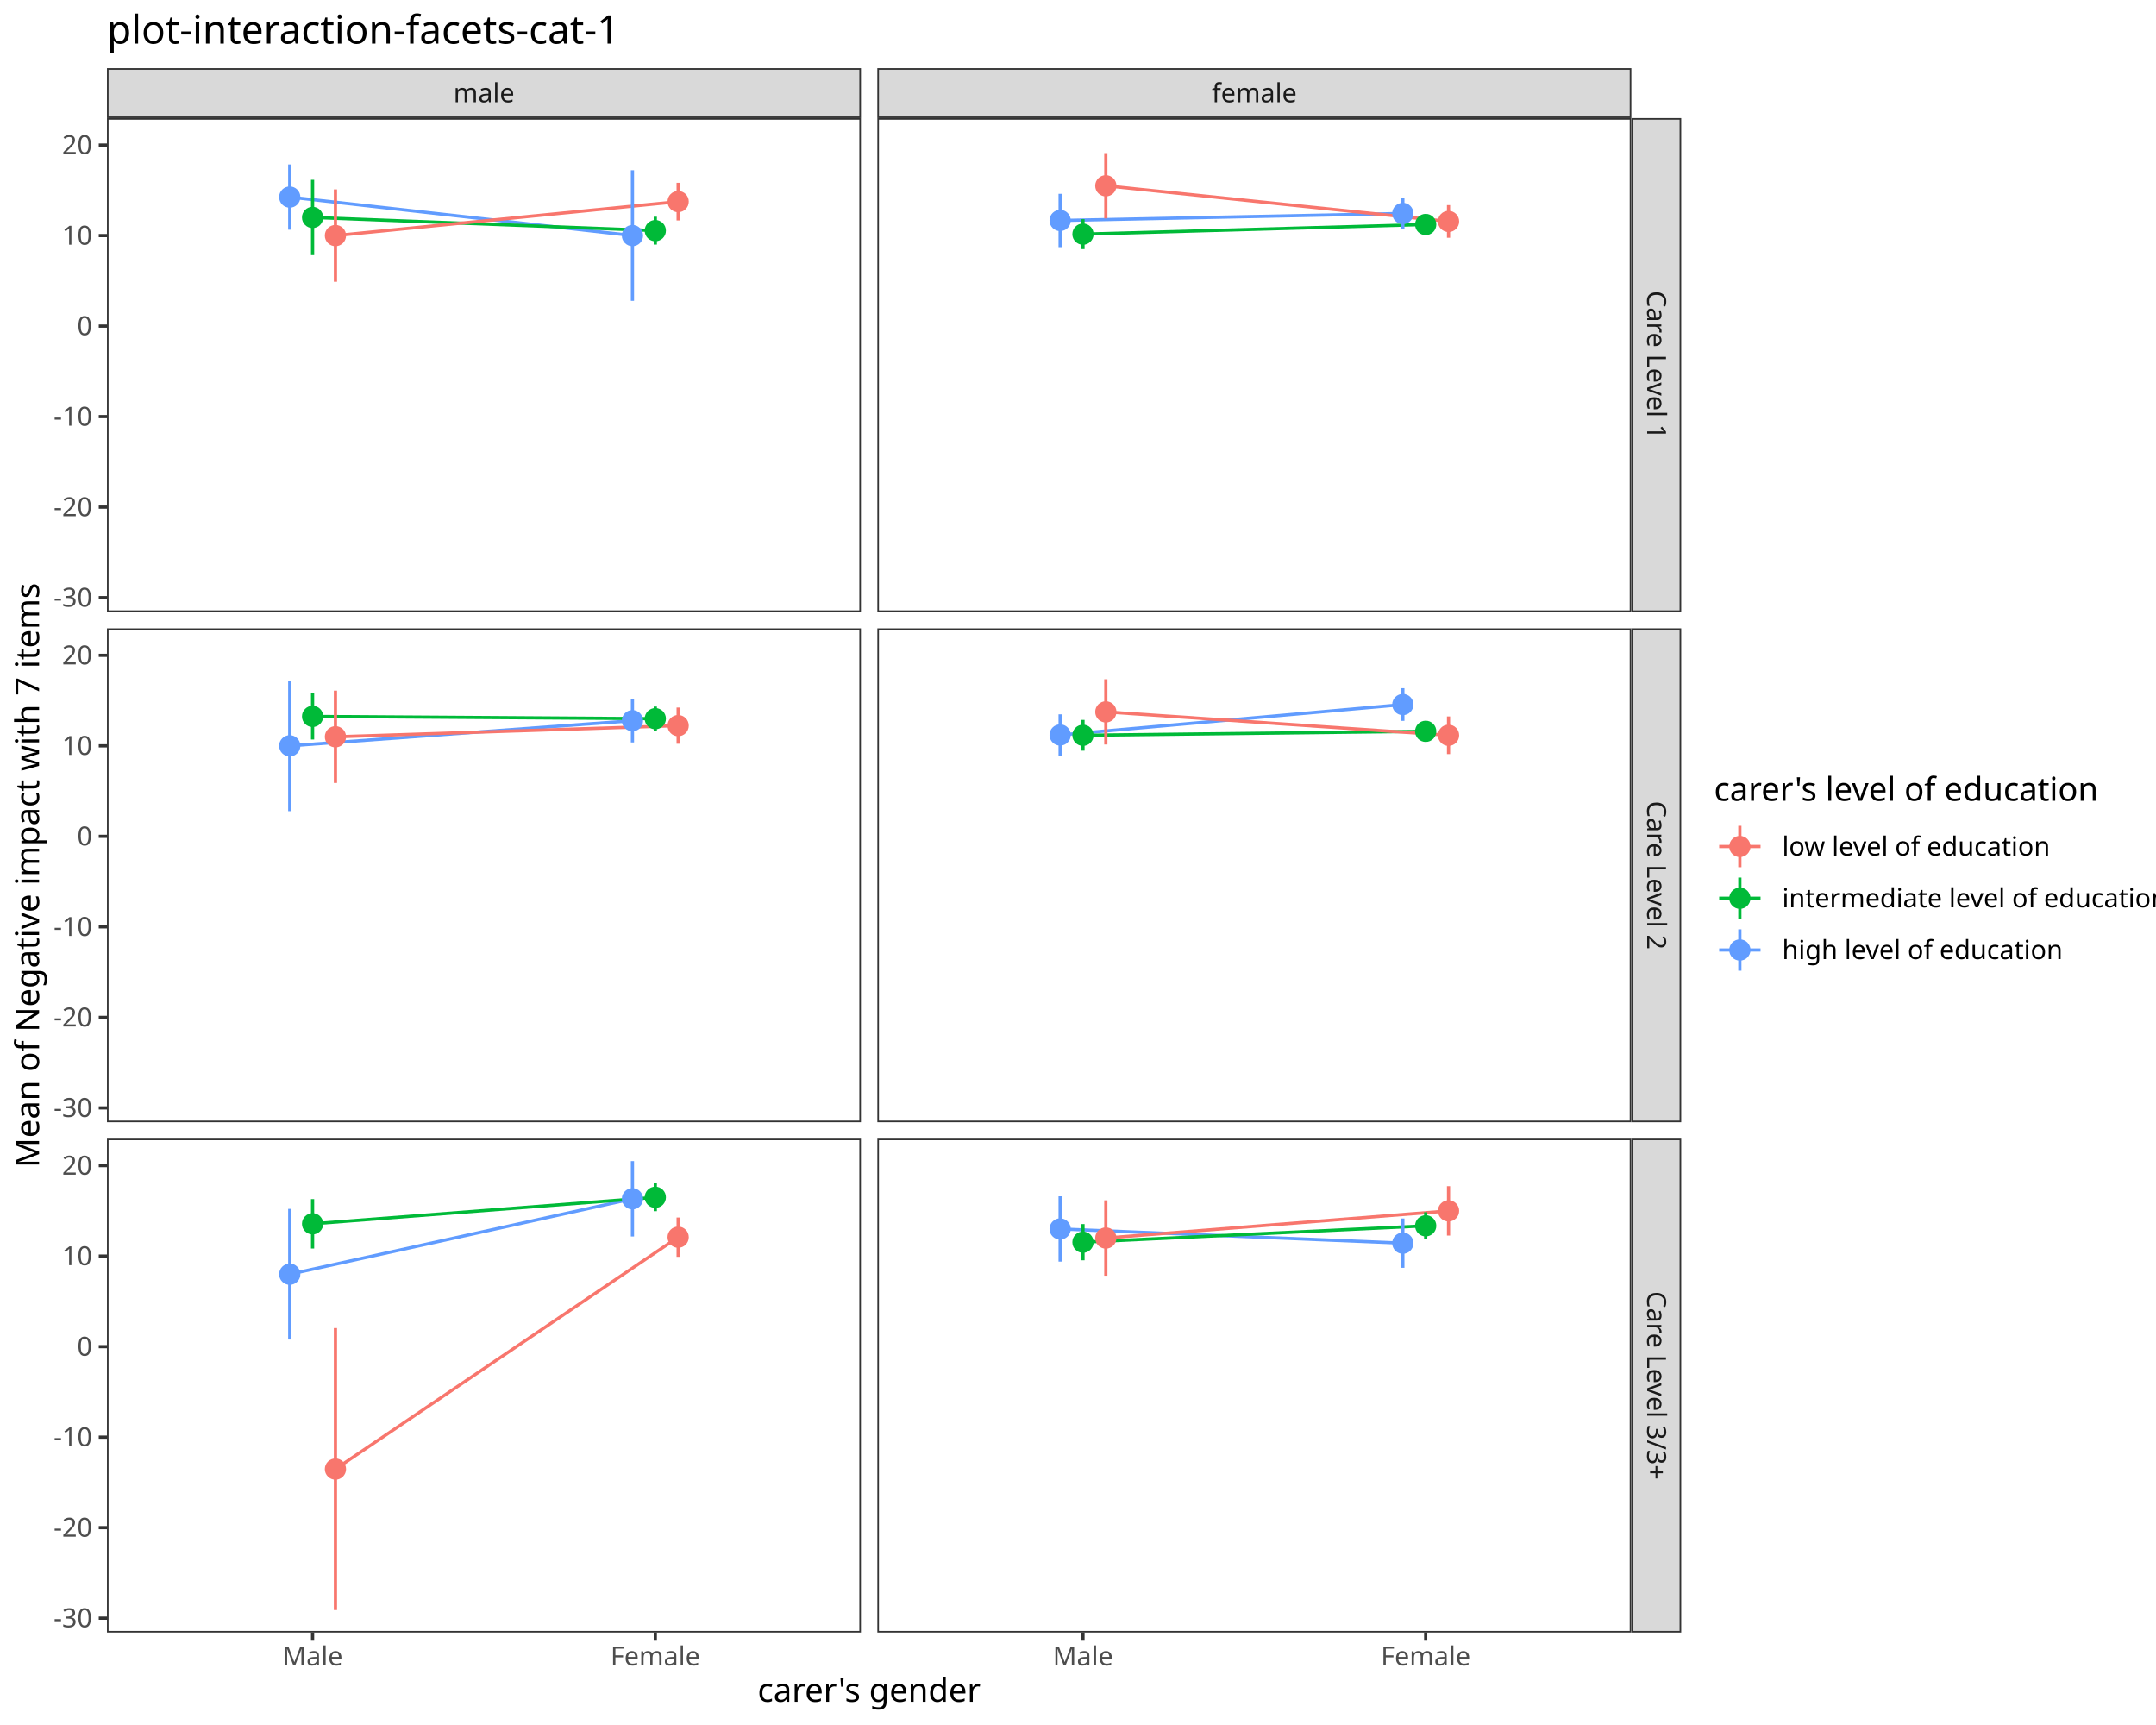
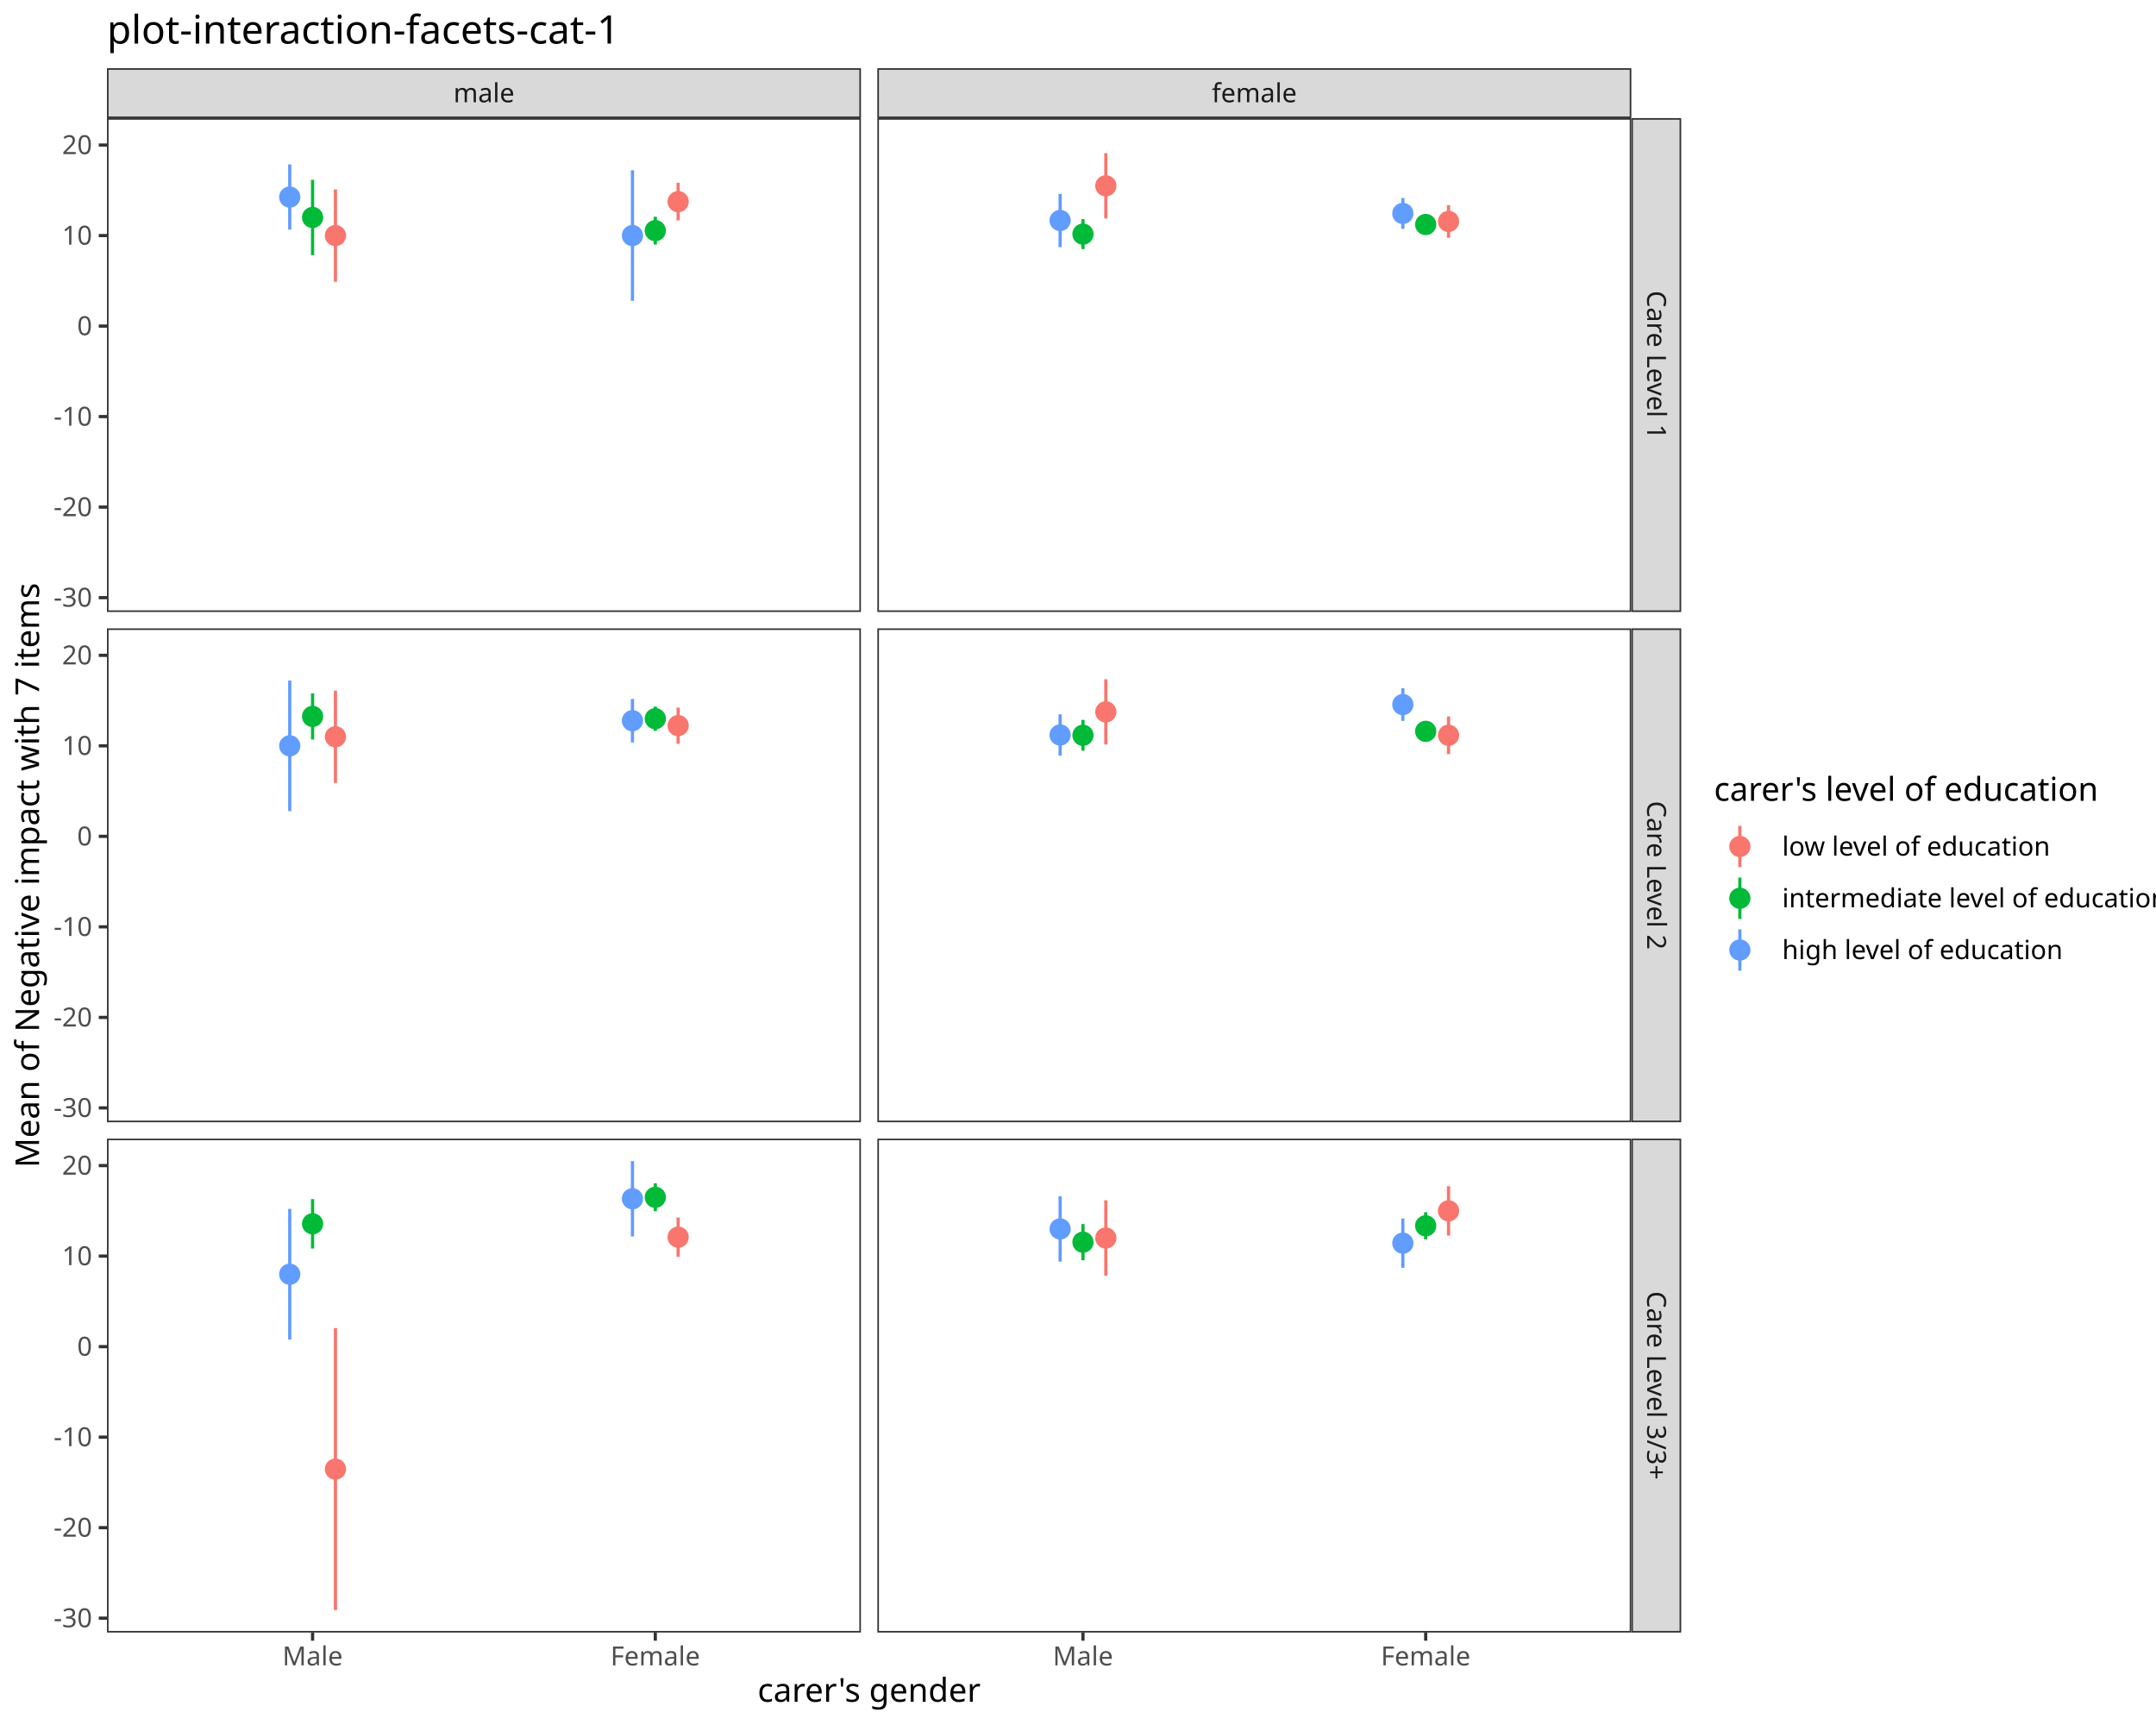
<svg xmlns="http://www.w3.org/2000/svg" class="svglite" data-engine-version="2.0" width="720.00pt" height="576.00pt" viewBox="0 0 720.00 576.00">
  <defs>
    <style type="text/css">
    .svglite line, .svglite polyline, .svglite polygon, .svglite path, .svglite rect, .svglite circle {
      fill: none;
      stroke: #000000;
      stroke-linecap: round;
      stroke-linejoin: round;
      stroke-miterlimit: 10.00;
    }
  </style>
  </defs>
  <rect width="100%" height="100%" style="stroke: none; fill: #FFFFFF;" />
  <defs>
    <clipPath id="cpMC4wMHw3MjAuMDB8MC4wMHw1NzYuMDA=">
      <rect x="0.00" y="0.00" width="720.00" height="576.00" />
    </clipPath>
  </defs>
  <g clip-path="url(#cpMC4wMHw3MjAuMDB8MC4wMHw1NzYuMDA=)">
    <rect x="0.00" y="0.00" width="720.00" height="576.00" style="stroke-width: 1.07; stroke: #FFFFFF; fill: #FFFFFF;" />
  </g>
  <defs>
    <clipPath id="cpMzUuNzJ8Mjg3LjUxfDM5LjQzfDIwNC4zNA==">
      <rect x="35.72" y="39.43" width="251.79" height="164.91" />
    </clipPath>
  </defs>
  <g clip-path="url(#cpMzUuNzJ8Mjg3LjUxfDM5LjQzfDIwNC4zNA==)">
    <rect x="35.72" y="39.43" width="251.79" height="164.91" style="stroke-width: 1.07; stroke: none; fill: #FFFFFF;" />
-     <polyline points="96.76,65.81 211.21,78.66 " style="stroke-width: 1.07; stroke: #619CFF; stroke-linecap: butt;" />
-     <polyline points="104.39,72.61 218.84,77.01 " style="stroke-width: 1.07; stroke: #00BA38; stroke-linecap: butt;" />
-     <polyline points="112.02,78.66 226.47,67.32 " style="stroke-width: 1.07; stroke: #F8766D; stroke-linecap: butt;" />
    <line x1="112.02" y1="94.08" x2="112.02" y2="63.24" style="stroke-width: 1.07; stroke: #F8766D; stroke-linecap: butt;" />
    <line x1="104.39" y1="85.20" x2="104.39" y2="60.03" style="stroke-width: 1.07; stroke: #00BA38; stroke-linecap: butt;" />
    <line x1="96.76" y1="76.71" x2="96.76" y2="54.91" style="stroke-width: 1.07; stroke: #619CFF; stroke-linecap: butt;" />
    <line x1="226.47" y1="73.62" x2="226.47" y2="61.03" style="stroke-width: 1.07; stroke: #F8766D; stroke-linecap: butt;" />
    <line x1="218.84" y1="81.66" x2="218.84" y2="72.36" style="stroke-width: 1.07; stroke: #00BA38; stroke-linecap: butt;" />
    <line x1="211.21" y1="100.46" x2="211.21" y2="56.86" style="stroke-width: 1.07; stroke: #619CFF; stroke-linecap: butt;" />
    <circle cx="112.02" cy="78.66" r="2.84" style="stroke-width: 1.42; stroke: #F8766D; fill: #F8766D;" />
    <circle cx="104.39" cy="72.61" r="2.84" style="stroke-width: 1.42; stroke: #00BA38; fill: #00BA38;" />
    <circle cx="96.76" cy="65.81" r="2.84" style="stroke-width: 1.42; stroke: #619CFF; fill: #619CFF;" />
    <circle cx="226.47" cy="67.32" r="2.84" style="stroke-width: 1.42; stroke: #F8766D; fill: #F8766D;" />
    <circle cx="218.84" cy="77.01" r="2.84" style="stroke-width: 1.42; stroke: #00BA38; fill: #00BA38;" />
    <circle cx="211.21" cy="78.66" r="2.84" style="stroke-width: 1.42; stroke: #619CFF; fill: #619CFF;" />
    <rect x="35.72" y="39.43" width="251.79" height="164.91" style="stroke-width: 1.07; stroke: #333333;" />
  </g>
  <g clip-path="url(#cpMC4wMHw3MjAuMDB8MC4wMHw1NzYuMDA=)">
</g>
  <defs>
    <clipPath id="cpMzUuNzJ8Mjg3LjUxfDIwOS44MnwzNzQuNzM=">
      <rect x="35.72" y="209.82" width="251.79" height="164.91" />
    </clipPath>
  </defs>
  <g clip-path="url(#cpMzUuNzJ8Mjg3LjUxfDIwOS44MnwzNzQuNzM=)">
    <rect x="35.72" y="209.82" width="251.79" height="164.91" style="stroke-width: 1.07; stroke: none; fill: #FFFFFF;" />
-     <polyline points="96.76,249.04 211.21,240.65 " style="stroke-width: 1.07; stroke: #619CFF; stroke-linecap: butt;" />
-     <polyline points="104.39,239.22 218.84,239.98 " style="stroke-width: 1.07; stroke: #00BA38; stroke-linecap: butt;" />
-     <polyline points="112.02,246.02 226.47,242.30 " style="stroke-width: 1.07; stroke: #F8766D; stroke-linecap: butt;" />
    <line x1="112.02" y1="261.44" x2="112.02" y2="230.61" style="stroke-width: 1.07; stroke: #F8766D; stroke-linecap: butt;" />
    <line x1="104.39" y1="246.93" x2="104.39" y2="231.51" style="stroke-width: 1.07; stroke: #00BA38; stroke-linecap: butt;" />
    <line x1="96.76" y1="270.85" x2="96.76" y2="227.24" style="stroke-width: 1.07; stroke: #619CFF; stroke-linecap: butt;" />
    <line x1="226.47" y1="248.35" x2="226.47" y2="236.26" style="stroke-width: 1.07; stroke: #F8766D; stroke-linecap: butt;" />
    <line x1="218.84" y1="244.03" x2="218.84" y2="235.93" style="stroke-width: 1.07; stroke: #00BA38; stroke-linecap: butt;" />
    <line x1="211.21" y1="247.92" x2="211.21" y2="233.38" style="stroke-width: 1.07; stroke: #619CFF; stroke-linecap: butt;" />
    <circle cx="112.02" cy="246.02" r="2.84" style="stroke-width: 1.42; stroke: #F8766D; fill: #F8766D;" />
    <circle cx="104.39" cy="239.22" r="2.84" style="stroke-width: 1.42; stroke: #00BA38; fill: #00BA38;" />
    <circle cx="96.76" cy="249.04" r="2.84" style="stroke-width: 1.42; stroke: #619CFF; fill: #619CFF;" />
    <circle cx="226.47" cy="242.30" r="2.84" style="stroke-width: 1.42; stroke: #F8766D; fill: #F8766D;" />
    <circle cx="218.84" cy="239.98" r="2.84" style="stroke-width: 1.42; stroke: #00BA38; fill: #00BA38;" />
    <circle cx="211.21" cy="240.65" r="2.84" style="stroke-width: 1.42; stroke: #619CFF; fill: #619CFF;" />
    <rect x="35.72" y="209.82" width="251.79" height="164.91" style="stroke-width: 1.07; stroke: #333333;" />
  </g>
  <g clip-path="url(#cpMC4wMHw3MjAuMDB8MC4wMHw1NzYuMDA=)">
</g>
  <defs>
    <clipPath id="cpMzUuNzJ8Mjg3LjUxfDM4MC4yMXw1NDUuMTE=">
      <rect x="35.72" y="380.21" width="251.79" height="164.91" />
    </clipPath>
  </defs>
  <g clip-path="url(#cpMzUuNzJ8Mjg3LjUxfDM4MC4yMXw1NDUuMTE=)">
    <rect x="35.72" y="380.21" width="251.79" height="164.91" style="stroke-width: 1.07; stroke: none; fill: #FFFFFF;" />
-     <polyline points="96.76,425.48 211.21,400.29 " style="stroke-width: 1.07; stroke: #619CFF; stroke-linecap: butt;" />
-     <polyline points="104.39,408.64 218.84,399.79 " style="stroke-width: 1.07; stroke: #00BA38; stroke-linecap: butt;" />
-     <polyline points="112.02,490.55 226.47,413.11 " style="stroke-width: 1.07; stroke: #F8766D; stroke-linecap: butt;" />
    <line x1="112.02" y1="537.62" x2="112.02" y2="443.47" style="stroke-width: 1.07; stroke: #F8766D; stroke-linecap: butt;" />
    <line x1="104.39" y1="416.88" x2="104.39" y2="400.40" style="stroke-width: 1.07; stroke: #00BA38; stroke-linecap: butt;" />
    <line x1="96.76" y1="447.28" x2="96.76" y2="403.67" style="stroke-width: 1.07; stroke: #619CFF; stroke-linecap: butt;" />
    <line x1="226.47" y1="419.68" x2="226.47" y2="406.54" style="stroke-width: 1.07; stroke: #F8766D; stroke-linecap: butt;" />
    <line x1="218.84" y1="404.43" x2="218.84" y2="395.14" style="stroke-width: 1.07; stroke: #00BA38; stroke-linecap: butt;" />
    <line x1="211.21" y1="412.88" x2="211.21" y2="387.70" style="stroke-width: 1.07; stroke: #619CFF; stroke-linecap: butt;" />
    <circle cx="112.02" cy="490.55" r="2.84" style="stroke-width: 1.42; stroke: #F8766D; fill: #F8766D;" />
    <circle cx="104.39" cy="408.64" r="2.84" style="stroke-width: 1.42; stroke: #00BA38; fill: #00BA38;" />
    <circle cx="96.76" cy="425.48" r="2.84" style="stroke-width: 1.42; stroke: #619CFF; fill: #619CFF;" />
    <circle cx="226.47" cy="413.11" r="2.84" style="stroke-width: 1.42; stroke: #F8766D; fill: #F8766D;" />
    <circle cx="218.84" cy="399.79" r="2.84" style="stroke-width: 1.42; stroke: #00BA38; fill: #00BA38;" />
    <circle cx="211.21" cy="400.29" r="2.84" style="stroke-width: 1.42; stroke: #619CFF; fill: #619CFF;" />
    <rect x="35.72" y="380.21" width="251.79" height="164.91" style="stroke-width: 1.07; stroke: #333333;" />
  </g>
  <g clip-path="url(#cpMC4wMHw3MjAuMDB8MC4wMHw1NzYuMDA=)">
</g>
  <defs>
    <clipPath id="cpMjkyLjk5fDU0NC43OHwzOS40M3wyMDQuMzQ=">
      <rect x="292.99" y="39.43" width="251.79" height="164.91" />
    </clipPath>
  </defs>
  <g clip-path="url(#cpMjkyLjk5fDU0NC43OHwzOS40M3wyMDQuMzQ=)">
    <rect x="292.99" y="39.43" width="251.79" height="164.91" style="stroke-width: 1.07; stroke: none; fill: #FFFFFF;" />
-     <polyline points="354.03,73.62 468.48,71.27 " style="stroke-width: 1.07; stroke: #619CFF; stroke-linecap: butt;" />
-     <polyline points="361.66,78.18 476.11,74.96 " style="stroke-width: 1.07; stroke: #00BA38; stroke-linecap: butt;" />
-     <polyline points="369.29,62.04 483.74,73.94 " style="stroke-width: 1.07; stroke: #F8766D; stroke-linecap: butt;" />
    <line x1="369.29" y1="72.94" x2="369.29" y2="51.13" style="stroke-width: 1.07; stroke: #F8766D; stroke-linecap: butt;" />
    <line x1="361.66" y1="83.18" x2="361.66" y2="73.18" style="stroke-width: 1.07; stroke: #00BA38; stroke-linecap: butt;" />
    <line x1="354.03" y1="82.52" x2="354.03" y2="64.72" style="stroke-width: 1.07; stroke: #619CFF; stroke-linecap: butt;" />
    <line x1="483.74" y1="79.39" x2="483.74" y2="68.49" style="stroke-width: 1.07; stroke: #F8766D; stroke-linecap: butt;" />
    <line x1="476.11" y1="77.93" x2="476.11" y2="72.00" style="stroke-width: 1.07; stroke: #00BA38; stroke-linecap: butt;" />
    <line x1="468.48" y1="76.41" x2="468.48" y2="66.13" style="stroke-width: 1.07; stroke: #619CFF; stroke-linecap: butt;" />
    <circle cx="369.29" cy="62.04" r="2.84" style="stroke-width: 1.42; stroke: #F8766D; fill: #F8766D;" />
    <circle cx="361.66" cy="78.18" r="2.84" style="stroke-width: 1.42; stroke: #00BA38; fill: #00BA38;" />
    <circle cx="354.03" cy="73.62" r="2.84" style="stroke-width: 1.42; stroke: #619CFF; fill: #619CFF;" />
    <circle cx="483.74" cy="73.94" r="2.84" style="stroke-width: 1.42; stroke: #F8766D; fill: #F8766D;" />
    <circle cx="476.11" cy="74.96" r="2.84" style="stroke-width: 1.42; stroke: #00BA38; fill: #00BA38;" />
    <circle cx="468.48" cy="71.27" r="2.84" style="stroke-width: 1.42; stroke: #619CFF; fill: #619CFF;" />
    <rect x="292.99" y="39.43" width="251.79" height="164.91" style="stroke-width: 1.07; stroke: #333333;" />
  </g>
  <g clip-path="url(#cpMC4wMHw3MjAuMDB8MC4wMHw1NzYuMDA=)">
</g>
  <defs>
    <clipPath id="cpMjkyLjk5fDU0NC43OHwyMDkuODJ8Mzc0Ljcz">
      <rect x="292.99" y="209.82" width="251.79" height="164.91" />
    </clipPath>
  </defs>
  <g clip-path="url(#cpMjkyLjk5fDU0NC43OHwyMDkuODJ8Mzc0Ljcz)">
    <rect x="292.99" y="209.82" width="251.79" height="164.91" style="stroke-width: 1.07; stroke: none; fill: #FFFFFF;" />
-     <polyline points="354.03,245.42 468.48,235.26 " style="stroke-width: 1.07; stroke: #619CFF; stroke-linecap: butt;" />
-     <polyline points="361.66,245.52 476.11,244.20 " style="stroke-width: 1.07; stroke: #00BA38; stroke-linecap: butt;" />
-     <polyline points="369.29,237.71 483.74,245.52 " style="stroke-width: 1.07; stroke: #F8766D; stroke-linecap: butt;" />
    <line x1="369.29" y1="248.61" x2="369.29" y2="226.81" style="stroke-width: 1.07; stroke: #F8766D; stroke-linecap: butt;" />
    <line x1="361.66" y1="250.66" x2="361.66" y2="240.38" style="stroke-width: 1.07; stroke: #00BA38; stroke-linecap: butt;" />
    <line x1="354.03" y1="252.31" x2="354.03" y2="238.52" style="stroke-width: 1.07; stroke: #619CFF; stroke-linecap: butt;" />
    <line x1="483.74" y1="251.81" x2="483.74" y2="239.23" style="stroke-width: 1.07; stroke: #F8766D; stroke-linecap: butt;" />
    <line x1="476.11" y1="247.19" x2="476.11" y2="241.20" style="stroke-width: 1.07; stroke: #00BA38; stroke-linecap: butt;" />
    <line x1="468.48" y1="240.71" x2="468.48" y2="229.80" style="stroke-width: 1.07; stroke: #619CFF; stroke-linecap: butt;" />
    <circle cx="369.29" cy="237.71" r="2.84" style="stroke-width: 1.42; stroke: #F8766D; fill: #F8766D;" />
    <circle cx="361.66" cy="245.52" r="2.84" style="stroke-width: 1.42; stroke: #00BA38; fill: #00BA38;" />
    <circle cx="354.03" cy="245.42" r="2.84" style="stroke-width: 1.42; stroke: #619CFF; fill: #619CFF;" />
    <circle cx="483.74" cy="245.52" r="2.84" style="stroke-width: 1.42; stroke: #F8766D; fill: #F8766D;" />
    <circle cx="476.11" cy="244.20" r="2.84" style="stroke-width: 1.42; stroke: #00BA38; fill: #00BA38;" />
    <circle cx="468.48" cy="235.26" r="2.84" style="stroke-width: 1.42; stroke: #619CFF; fill: #619CFF;" />
    <rect x="292.99" y="209.82" width="251.79" height="164.91" style="stroke-width: 1.07; stroke: #333333;" />
  </g>
  <g clip-path="url(#cpMC4wMHw3MjAuMDB8MC4wMHw1NzYuMDA=)">
</g>
  <defs>
    <clipPath id="cpMjkyLjk5fDU0NC43OHwzODAuMjF8NTQ1LjEx">
      <rect x="292.99" y="380.21" width="251.79" height="164.91" />
    </clipPath>
  </defs>
  <g clip-path="url(#cpMjkyLjk5fDU0NC43OHwzODAuMjF8NTQ1LjEx)">
    <rect x="292.99" y="380.21" width="251.79" height="164.91" style="stroke-width: 1.07; stroke: none; fill: #FFFFFF;" />
-     <polyline points="354.03,410.36 468.48,415.11 " style="stroke-width: 1.07; stroke: #619CFF; stroke-linecap: butt;" />
-     <polyline points="361.66,414.78 476.11,409.31 " style="stroke-width: 1.07; stroke: #00BA38; stroke-linecap: butt;" />
-     <polyline points="369.29,413.39 483.74,404.32 " style="stroke-width: 1.07; stroke: #F8766D; stroke-linecap: butt;" />
    <line x1="369.29" y1="425.97" x2="369.29" y2="400.80" style="stroke-width: 1.07; stroke: #F8766D; stroke-linecap: butt;" />
    <line x1="361.66" y1="420.83" x2="361.66" y2="408.73" style="stroke-width: 1.07; stroke: #00BA38; stroke-linecap: butt;" />
    <line x1="354.03" y1="421.26" x2="354.03" y2="399.46" style="stroke-width: 1.07; stroke: #619CFF; stroke-linecap: butt;" />
    <line x1="483.74" y1="412.56" x2="483.74" y2="396.08" style="stroke-width: 1.07; stroke: #F8766D; stroke-linecap: butt;" />
    <line x1="476.11" y1="413.86" x2="476.11" y2="404.77" style="stroke-width: 1.07; stroke: #00BA38; stroke-linecap: butt;" />
    <line x1="468.48" y1="423.35" x2="468.48" y2="406.87" style="stroke-width: 1.07; stroke: #619CFF; stroke-linecap: butt;" />
    <circle cx="369.29" cy="413.39" r="2.84" style="stroke-width: 1.42; stroke: #F8766D; fill: #F8766D;" />
    <circle cx="361.66" cy="414.78" r="2.84" style="stroke-width: 1.42; stroke: #00BA38; fill: #00BA38;" />
    <circle cx="354.03" cy="410.36" r="2.84" style="stroke-width: 1.42; stroke: #619CFF; fill: #619CFF;" />
    <circle cx="483.74" cy="404.32" r="2.84" style="stroke-width: 1.42; stroke: #F8766D; fill: #F8766D;" />
    <circle cx="476.11" cy="409.31" r="2.84" style="stroke-width: 1.42; stroke: #00BA38; fill: #00BA38;" />
    <circle cx="468.48" cy="415.11" r="2.84" style="stroke-width: 1.42; stroke: #619CFF; fill: #619CFF;" />
    <rect x="292.99" y="380.21" width="251.79" height="164.91" style="stroke-width: 1.07; stroke: #333333;" />
  </g>
  <g clip-path="url(#cpMC4wMHw3MjAuMDB8MC4wMHw1NzYuMDA=)">
</g>
  <defs>
    <clipPath id="cpMzUuNzJ8Mjg3LjUxfDIyLjc4fDM5LjQz">
      <rect x="35.72" y="22.78" width="251.79" height="16.65" />
    </clipPath>
  </defs>
  <g clip-path="url(#cpMzUuNzJ8Mjg3LjUxfDIyLjc4fDM5LjQz)">
    <rect x="35.72" y="22.78" width="251.79" height="16.65" style="stroke-width: 1.07; stroke: #333333; fill: #D9D9D9;" />
    <text x="161.62" y="34.14" text-anchor="middle" style="font-size: 8.80px; fill: #1A1A1A; font-family: sans;" textLength="19.08px" lengthAdjust="spacingAndGlyphs">male</text>
  </g>
  <g clip-path="url(#cpMC4wMHw3MjAuMDB8MC4wMHw1NzYuMDA=)">
</g>
  <defs>
    <clipPath id="cpMjkyLjk5fDU0NC43OHwyMi43OHwzOS40Mw==">
      <rect x="292.99" y="22.78" width="251.79" height="16.65" />
    </clipPath>
  </defs>
  <g clip-path="url(#cpMjkyLjk5fDU0NC43OHwyMi43OHwzOS40Mw==)">
    <rect x="292.99" y="22.78" width="251.79" height="16.65" style="stroke-width: 1.07; stroke: #333333; fill: #D9D9D9;" />
    <text x="418.89" y="34.14" text-anchor="middle" style="font-size: 8.80px; fill: #1A1A1A; font-family: sans;" textLength="26.42px" lengthAdjust="spacingAndGlyphs">female</text>
  </g>
  <g clip-path="url(#cpMC4wMHw3MjAuMDB8MC4wMHw1NzYuMDA=)">
</g>
  <defs>
    <clipPath id="cpNTQ0Ljc4fDU2MS40M3wzOS40M3wyMDQuMzQ=">
      <rect x="544.78" y="39.43" width="16.65" height="164.91" />
    </clipPath>
  </defs>
  <g clip-path="url(#cpNTQ0Ljc4fDU2MS40M3wzOS40M3wyMDQuMzQ=)">
    <rect x="544.78" y="39.43" width="16.65" height="164.91" style="stroke-width: 1.07; stroke: #333333; fill: #D9D9D9;" />
    <text transform="translate(550.08,121.89) rotate(90)" text-anchor="middle" style="font-size: 8.80px; fill: #1A1A1A; font-family: sans;" textLength="49.90px" lengthAdjust="spacingAndGlyphs">Care Level 1</text>
  </g>
  <g clip-path="url(#cpMC4wMHw3MjAuMDB8MC4wMHw1NzYuMDA=)">
</g>
  <defs>
    <clipPath id="cpNTQ0Ljc4fDU2MS40M3wyMDkuODJ8Mzc0Ljcz">
      <rect x="544.78" y="209.82" width="16.65" height="164.91" />
    </clipPath>
  </defs>
  <g clip-path="url(#cpNTQ0Ljc4fDU2MS40M3wyMDkuODJ8Mzc0Ljcz)">
    <rect x="544.78" y="209.82" width="16.65" height="164.91" style="stroke-width: 1.07; stroke: #333333; fill: #D9D9D9;" />
    <text transform="translate(550.08,292.27) rotate(90)" text-anchor="middle" style="font-size: 8.80px; fill: #1A1A1A; font-family: sans;" textLength="49.90px" lengthAdjust="spacingAndGlyphs">Care Level 2</text>
  </g>
  <g clip-path="url(#cpMC4wMHw3MjAuMDB8MC4wMHw1NzYuMDA=)">
</g>
  <defs>
    <clipPath id="cpNTQ0Ljc4fDU2MS40M3wzODAuMjF8NTQ1LjEx">
      <rect x="544.78" y="380.21" width="16.65" height="164.91" />
    </clipPath>
  </defs>
  <g clip-path="url(#cpNTQ0Ljc4fDU2MS40M3wzODAuMjF8NTQ1LjEx)">
    <rect x="544.78" y="380.21" width="16.65" height="164.91" style="stroke-width: 1.07; stroke: #333333; fill: #D9D9D9;" />
    <text transform="translate(550.08,462.66) rotate(90)" text-anchor="middle" style="font-size: 8.80px; fill: #1A1A1A; font-family: sans;" textLength="62.38px" lengthAdjust="spacingAndGlyphs">Care Level 3/3+</text>
  </g>
  <g clip-path="url(#cpMC4wMHw3MjAuMDB8MC4wMHw1NzYuMDA=)">
    <polyline points="104.39,547.85 104.39,545.11 " style="stroke-width: 1.07; stroke: #333333; stroke-linecap: butt;" />
    <polyline points="218.84,547.85 218.84,545.11 " style="stroke-width: 1.07; stroke: #333333; stroke-linecap: butt;" />
    <text x="104.39" y="556.10" text-anchor="middle" style="font-size: 8.80px; fill: #4D4D4D; font-family: sans;" textLength="19.08px" lengthAdjust="spacingAndGlyphs">Male</text>
    <text x="218.84" y="556.10" text-anchor="middle" style="font-size: 8.80px; fill: #4D4D4D; font-family: sans;" textLength="29.35px" lengthAdjust="spacingAndGlyphs">Female</text>
    <polyline points="361.66,547.85 361.66,545.11 " style="stroke-width: 1.07; stroke: #333333; stroke-linecap: butt;" />
    <polyline points="476.11,547.85 476.11,545.11 " style="stroke-width: 1.07; stroke: #333333; stroke-linecap: butt;" />
    <text x="361.66" y="556.10" text-anchor="middle" style="font-size: 8.80px; fill: #4D4D4D; font-family: sans;" textLength="19.08px" lengthAdjust="spacingAndGlyphs">Male</text>
    <text x="476.11" y="556.10" text-anchor="middle" style="font-size: 8.80px; fill: #4D4D4D; font-family: sans;" textLength="29.35px" lengthAdjust="spacingAndGlyphs">Female</text>
    <text x="30.79" y="202.58" text-anchor="end" style="font-size: 8.80px; fill: #4D4D4D; font-family: sans;" textLength="12.72px" lengthAdjust="spacingAndGlyphs">-30</text>
    <text x="30.79" y="172.36" text-anchor="end" style="font-size: 8.80px; fill: #4D4D4D; font-family: sans;" textLength="12.72px" lengthAdjust="spacingAndGlyphs">-20</text>
    <text x="30.79" y="142.14" text-anchor="end" style="font-size: 8.80px; fill: #4D4D4D; font-family: sans;" textLength="12.72px" lengthAdjust="spacingAndGlyphs">-10</text>
    <text x="30.79" y="111.91" text-anchor="end" style="font-size: 8.80px; fill: #4D4D4D; font-family: sans;" textLength="4.89px" lengthAdjust="spacingAndGlyphs">0</text>
    <text x="30.79" y="81.69" text-anchor="end" style="font-size: 8.80px; fill: #4D4D4D; font-family: sans;" textLength="9.79px" lengthAdjust="spacingAndGlyphs">10</text>
    <text x="30.79" y="51.46" text-anchor="end" style="font-size: 8.80px; fill: #4D4D4D; font-family: sans;" textLength="9.79px" lengthAdjust="spacingAndGlyphs">20</text>
    <polyline points="32.98,199.56 35.72,199.56 " style="stroke-width: 1.07; stroke: #333333; stroke-linecap: butt;" />
    <polyline points="32.98,169.33 35.72,169.33 " style="stroke-width: 1.07; stroke: #333333; stroke-linecap: butt;" />
    <polyline points="32.98,139.11 35.72,139.11 " style="stroke-width: 1.07; stroke: #333333; stroke-linecap: butt;" />
    <polyline points="32.98,108.88 35.72,108.88 " style="stroke-width: 1.07; stroke: #333333; stroke-linecap: butt;" />
    <polyline points="32.98,78.66 35.72,78.66 " style="stroke-width: 1.07; stroke: #333333; stroke-linecap: butt;" />
    <polyline points="32.98,48.43 35.72,48.43 " style="stroke-width: 1.07; stroke: #333333; stroke-linecap: butt;" />
    <text x="30.79" y="372.97" text-anchor="end" style="font-size: 8.80px; fill: #4D4D4D; font-family: sans;" textLength="12.72px" lengthAdjust="spacingAndGlyphs">-30</text>
    <text x="30.79" y="342.75" text-anchor="end" style="font-size: 8.80px; fill: #4D4D4D; font-family: sans;" textLength="12.72px" lengthAdjust="spacingAndGlyphs">-20</text>
    <text x="30.79" y="312.52" text-anchor="end" style="font-size: 8.80px; fill: #4D4D4D; font-family: sans;" textLength="12.72px" lengthAdjust="spacingAndGlyphs">-10</text>
    <text x="30.79" y="282.30" text-anchor="end" style="font-size: 8.80px; fill: #4D4D4D; font-family: sans;" textLength="4.89px" lengthAdjust="spacingAndGlyphs">0</text>
    <text x="30.79" y="252.07" text-anchor="end" style="font-size: 8.80px; fill: #4D4D4D; font-family: sans;" textLength="9.79px" lengthAdjust="spacingAndGlyphs">10</text>
    <text x="30.79" y="221.85" text-anchor="end" style="font-size: 8.80px; fill: #4D4D4D; font-family: sans;" textLength="9.79px" lengthAdjust="spacingAndGlyphs">20</text>
    <polyline points="32.98,369.94 35.72,369.94 " style="stroke-width: 1.07; stroke: #333333; stroke-linecap: butt;" />
    <polyline points="32.98,339.72 35.72,339.72 " style="stroke-width: 1.07; stroke: #333333; stroke-linecap: butt;" />
    <polyline points="32.98,309.49 35.72,309.49 " style="stroke-width: 1.07; stroke: #333333; stroke-linecap: butt;" />
    <polyline points="32.98,279.27 35.72,279.27 " style="stroke-width: 1.07; stroke: #333333; stroke-linecap: butt;" />
    <polyline points="32.98,249.04 35.72,249.04 " style="stroke-width: 1.07; stroke: #333333; stroke-linecap: butt;" />
    <polyline points="32.98,218.82 35.72,218.82 " style="stroke-width: 1.07; stroke: #333333; stroke-linecap: butt;" />
    <text x="30.79" y="543.36" text-anchor="end" style="font-size: 8.80px; fill: #4D4D4D; font-family: sans;" textLength="12.72px" lengthAdjust="spacingAndGlyphs">-30</text>
    <text x="30.79" y="513.13" text-anchor="end" style="font-size: 8.80px; fill: #4D4D4D; font-family: sans;" textLength="12.72px" lengthAdjust="spacingAndGlyphs">-20</text>
    <text x="30.79" y="482.91" text-anchor="end" style="font-size: 8.80px; fill: #4D4D4D; font-family: sans;" textLength="12.72px" lengthAdjust="spacingAndGlyphs">-10</text>
    <text x="30.79" y="452.68" text-anchor="end" style="font-size: 8.80px; fill: #4D4D4D; font-family: sans;" textLength="4.89px" lengthAdjust="spacingAndGlyphs">0</text>
    <text x="30.79" y="422.46" text-anchor="end" style="font-size: 8.80px; fill: #4D4D4D; font-family: sans;" textLength="9.79px" lengthAdjust="spacingAndGlyphs">10</text>
    <text x="30.79" y="392.23" text-anchor="end" style="font-size: 8.80px; fill: #4D4D4D; font-family: sans;" textLength="9.79px" lengthAdjust="spacingAndGlyphs">20</text>
    <polyline points="32.98,540.33 35.72,540.33 " style="stroke-width: 1.07; stroke: #333333; stroke-linecap: butt;" />
    <polyline points="32.98,510.10 35.72,510.10 " style="stroke-width: 1.07; stroke: #333333; stroke-linecap: butt;" />
    <polyline points="32.98,479.88 35.72,479.88 " style="stroke-width: 1.07; stroke: #333333; stroke-linecap: butt;" />
    <polyline points="32.98,449.66 35.72,449.66 " style="stroke-width: 1.07; stroke: #333333; stroke-linecap: butt;" />
    <polyline points="32.98,419.43 35.72,419.43 " style="stroke-width: 1.07; stroke: #333333; stroke-linecap: butt;" />
    <polyline points="32.98,389.21 35.72,389.21 " style="stroke-width: 1.07; stroke: #333333; stroke-linecap: butt;" />
    <text x="290.25" y="568.24" text-anchor="middle" style="font-size: 11.00px; font-family: sans;" textLength="69.98px" lengthAdjust="spacingAndGlyphs">carer's gender</text>
    <text transform="translate(13.05,292.27) rotate(-90)" text-anchor="middle" style="font-size: 11.00px; font-family: sans;" textLength="182.83px" lengthAdjust="spacingAndGlyphs">Mean of Negative impact with 7 items</text>
    <rect x="572.39" y="258.69" width="142.13" height="67.17" style="stroke-width: 1.07; stroke: none; fill: #FFFFFF;" />
    <text x="572.39" y="267.40" style="font-size: 11.00px; font-family: sans;" textLength="121.35px" lengthAdjust="spacingAndGlyphs">carer's level of education</text>
    <rect x="572.39" y="274.02" width="17.28" height="17.28" style="stroke-width: 1.07; stroke: none; fill: #FFFFFF;" />
-     <line x1="574.12" y1="282.66" x2="587.94" y2="282.66" style="stroke-width: 1.07; stroke: #F8766D; stroke-linecap: butt;" />
    <line x1="581.03" y1="289.57" x2="581.03" y2="275.75" style="stroke-width: 1.07; stroke: #F8766D; stroke-linecap: butt;" />
    <circle cx="581.03" cy="282.66" r="2.84" style="stroke-width: 1.42; stroke: #F8766D; fill: #F8766D;" />
    <rect x="572.39" y="291.30" width="17.28" height="17.28" style="stroke-width: 1.07; stroke: none; fill: #FFFFFF;" />
-     <line x1="574.12" y1="299.94" x2="587.94" y2="299.94" style="stroke-width: 1.07; stroke: #00BA38; stroke-linecap: butt;" />
    <line x1="581.03" y1="306.85" x2="581.03" y2="293.03" style="stroke-width: 1.07; stroke: #00BA38; stroke-linecap: butt;" />
    <circle cx="581.03" cy="299.94" r="2.84" style="stroke-width: 1.42; stroke: #00BA38; fill: #00BA38;" />
    <rect x="572.39" y="308.58" width="17.28" height="17.28" style="stroke-width: 1.07; stroke: none; fill: #FFFFFF;" />
-     <line x1="574.12" y1="317.22" x2="587.94" y2="317.22" style="stroke-width: 1.07; stroke: #619CFF; stroke-linecap: butt;" />
    <line x1="581.03" y1="324.13" x2="581.03" y2="310.31" style="stroke-width: 1.07; stroke: #619CFF; stroke-linecap: butt;" />
    <circle cx="581.03" cy="317.22" r="2.84" style="stroke-width: 1.42; stroke: #619CFF; fill: #619CFF;" />
    <text x="595.15" y="285.69" style="font-size: 8.80px; font-family: sans;" textLength="84.15px" lengthAdjust="spacingAndGlyphs">low level of education</text>
    <text x="595.15" y="302.97" style="font-size: 8.80px; font-family: sans;" textLength="119.37px" lengthAdjust="spacingAndGlyphs">intermediate level of education</text>
    <text x="595.15" y="320.25" style="font-size: 8.80px; font-family: sans;" textLength="87.58px" lengthAdjust="spacingAndGlyphs">high level of education</text>
    <text x="35.72" y="14.56" style="font-size: 13.20px; font-family: sans;" textLength="159.95px" lengthAdjust="spacingAndGlyphs">plot-interaction-facets-cat-1</text>
  </g>
</svg>
